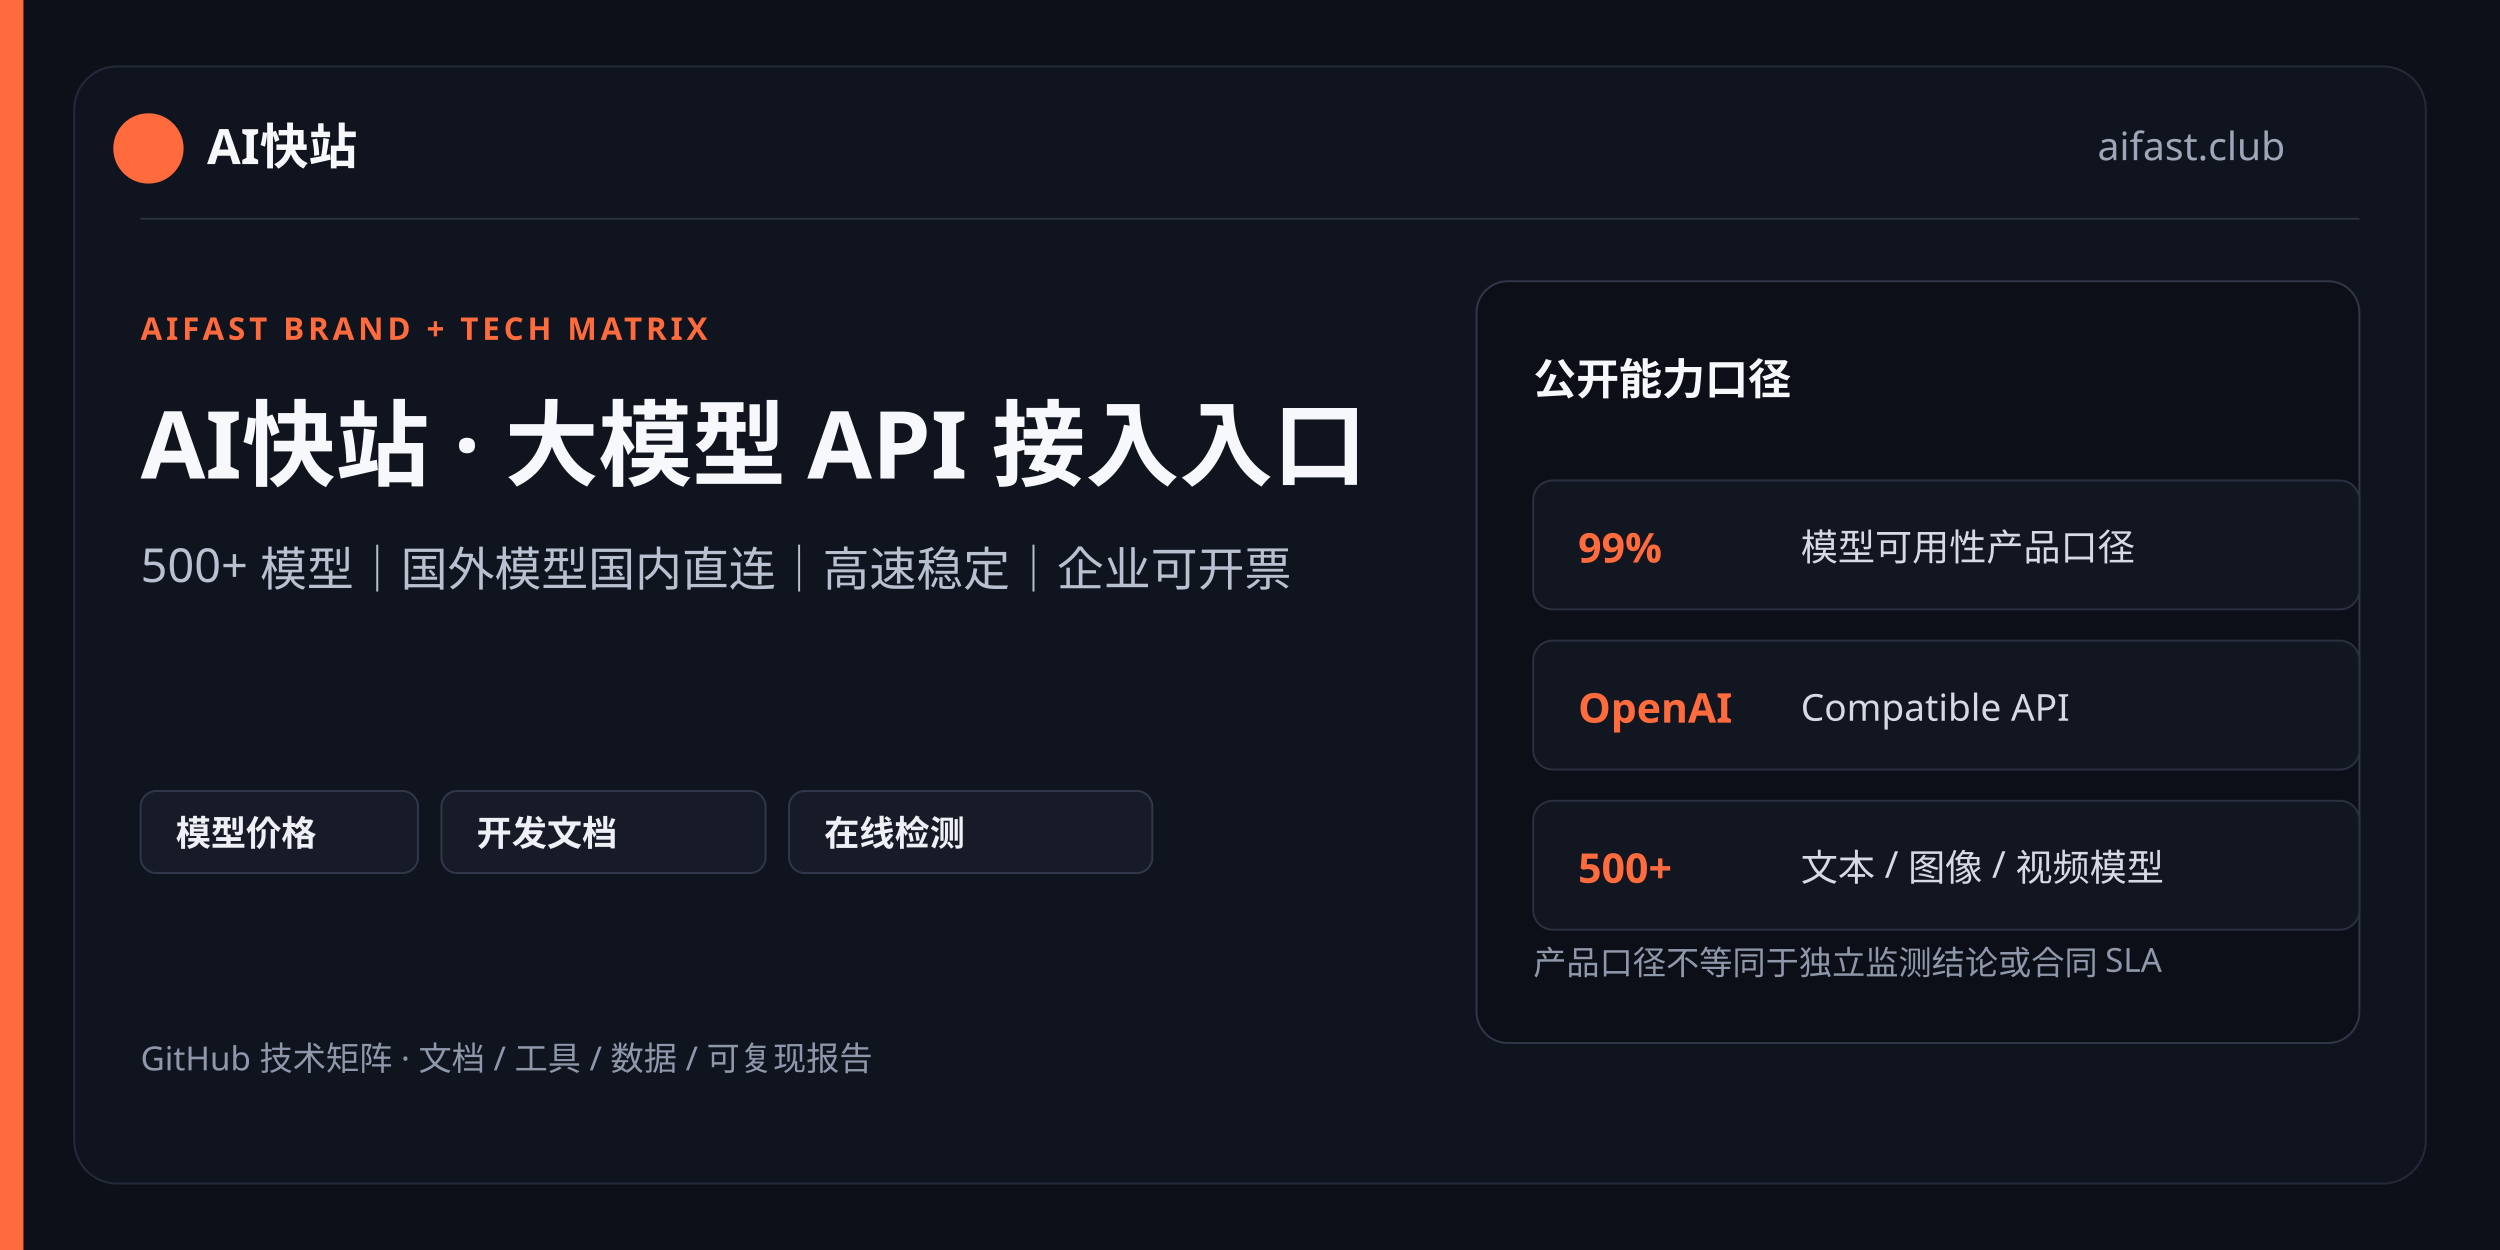
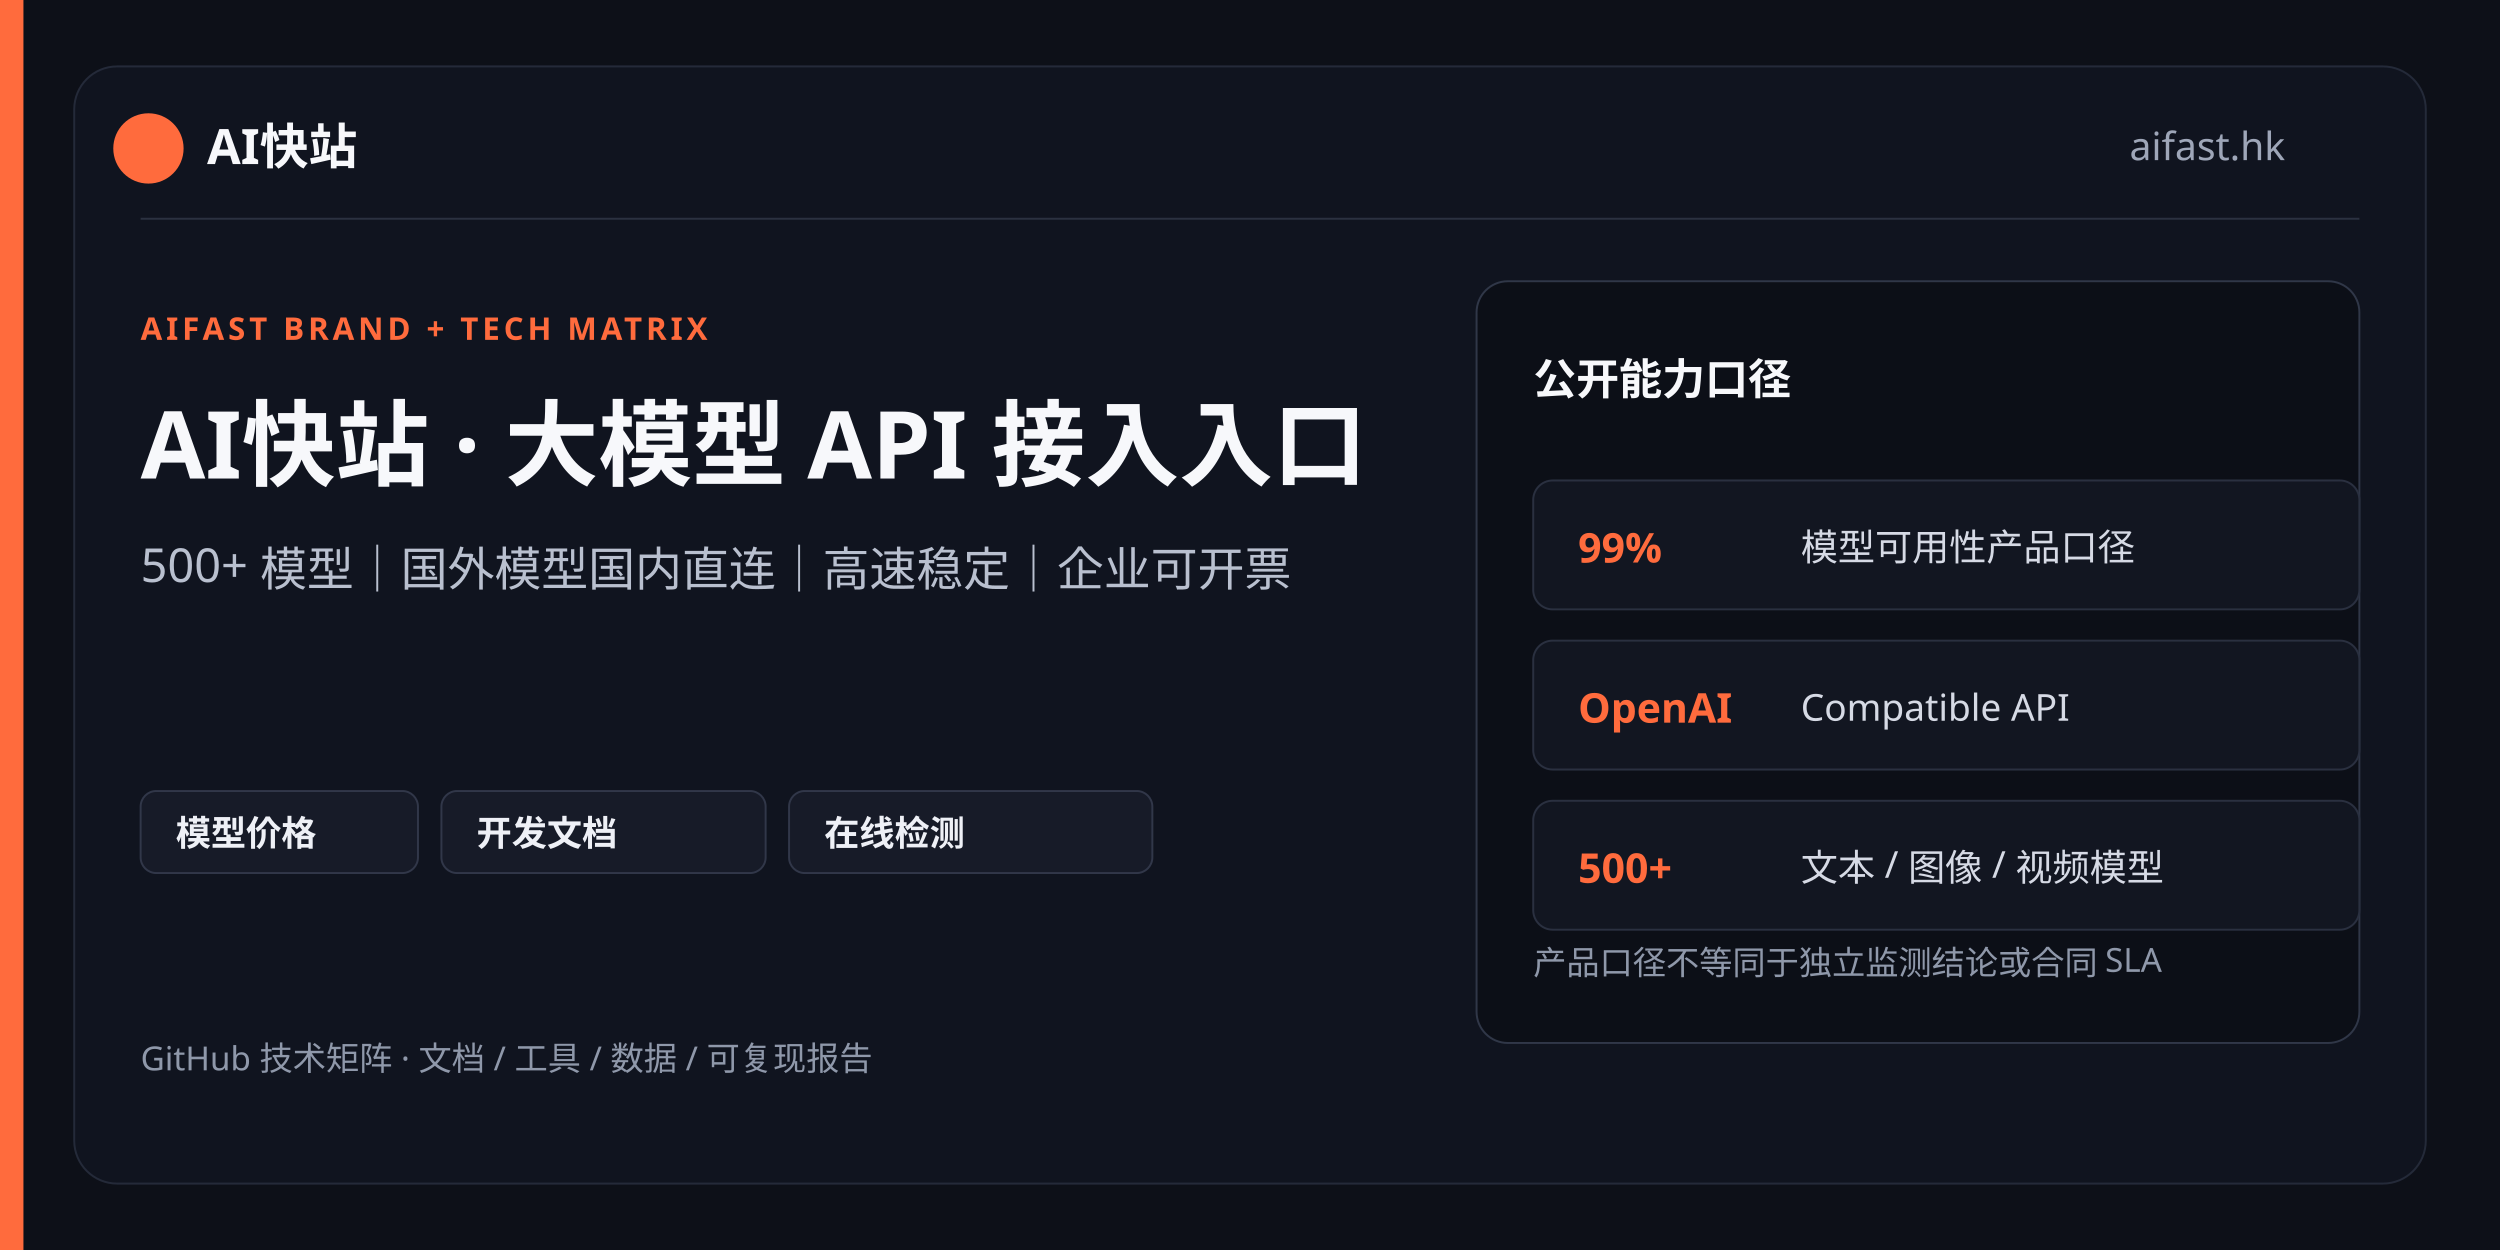
<svg xmlns="http://www.w3.org/2000/svg" width="1280" height="640" viewBox="0 0 1280 640">
  <rect width="1280" height="640" fill="#0d1018" />
  <rect x="0" y="0" width="12" height="640" fill="#ff6b3d" />
  <rect x="38" y="34" width="1204" height="572" rx="22" fill="#10141f" stroke="#242a39" />
  <circle cx="76" cy="76" r="18" fill="#ff6b3d" />
  <text x="106" y="84" font-family="Arial Unicode MS" font-size="25" font-weight="700" fill="#f7f8fb">AI快站</text>
-   <text x="1170" y="82" text-anchor="end" font-family="Arial Unicode MS" font-size="20" font-weight="500" fill="#9ea6b8">aifast.club</text>
+   <text x="1170" y="82" text-anchor="end" font-family="Arial Unicode MS" font-size="20" font-weight="500" fill="#9ea6b8">aifast.hk</text>
  <line x1="72" y1="112" x2="1208" y2="112" stroke="#2b3140" />
  <text x="72" y="174" font-family="Arial Unicode MS" font-size="16" font-weight="700" letter-spacing="2" fill="#ff6b3d">AIFAST BRAND + TECH MATRIX</text>
  <text x="72" y="245" font-family="Arial Unicode MS" font-size="48" font-weight="700" fill="#f7f8fb">AI快站 · 大模型 API 接入入口</text>
  <text x="72" y="298" font-family="Arial Unicode MS" font-size="24" font-weight="400" fill="#b9c0cf">500+ 模型｜国外模型国内直连｜高速稳定｜企业可开票</text>
  <rect x="72" y="405" width="142" height="42" rx="8" fill="#171b28" stroke="#313749" />
  <text x="90" y="433" font-family="Arial Unicode MS" font-size="18" font-weight="600" fill="#eef0f6">模型价格</text>
  <rect x="226" y="405" width="166" height="42" rx="8" fill="#171b28" stroke="#313749" />
  <text x="244" y="433" font-family="Arial Unicode MS" font-size="18" font-weight="600" fill="#eef0f6">开发文档</text>
  <rect x="404" y="405" width="186" height="42" rx="8" fill="#171b28" stroke="#313749" />
  <text x="422" y="433" font-family="Arial Unicode MS" font-size="18" font-weight="600" fill="#eef0f6">在线检测</text>
  <text x="72" y="548" font-family="Arial Unicode MS" font-size="17" font-weight="400" fill="#8f98aa">GitHub 技术矩阵 · 文档 / 工具 / 数据 / 可复现报告</text>
  <rect x="756" y="144" width="452" height="390" rx="16" fill="#0c0f17" stroke="#303748" />
  <text x="785" y="202" font-family="Arial Unicode MS" font-size="22" font-weight="700" fill="#f7f8fb">公开能力口径</text>
  <rect x="785" y="246" width="423" height="66" rx="10" fill="#121621" stroke="#2a3040" />
  <text x="808" y="288" font-family="Arial Unicode MS" font-size="21" font-weight="700" fill="#ff6b3d">99%</text>
  <text x="922" y="287" font-family="Arial Unicode MS" font-size="19" font-weight="500" fill="#d6dae5">模型可用性产品口径</text>
  <rect x="785" y="328" width="423" height="66" rx="10" fill="#121621" stroke="#2a3040" />
  <text x="808" y="370" font-family="Arial Unicode MS" font-size="21" font-weight="700" fill="#ff6b3d">OpenAI</text>
  <text x="922" y="369" font-family="Arial Unicode MS" font-size="19" font-weight="500" fill="#d6dae5">Compatible API</text>
  <rect x="785" y="410" width="423" height="66" rx="10" fill="#121621" stroke="#2a3040" />
  <text x="808" y="452" font-family="Arial Unicode MS" font-size="21" font-weight="700" fill="#ff6b3d">500+</text>
  <text x="922" y="451" font-family="Arial Unicode MS" font-size="19" font-weight="500" fill="#d6dae5">文本 / 图像 / 视频模型</text>
  <text x="785" y="499" font-family="Arial Unicode MS" font-size="17" font-weight="400" fill="#8f98aa">产品口径不等同于独立监测结论或合同 SLA</text>
</svg>
